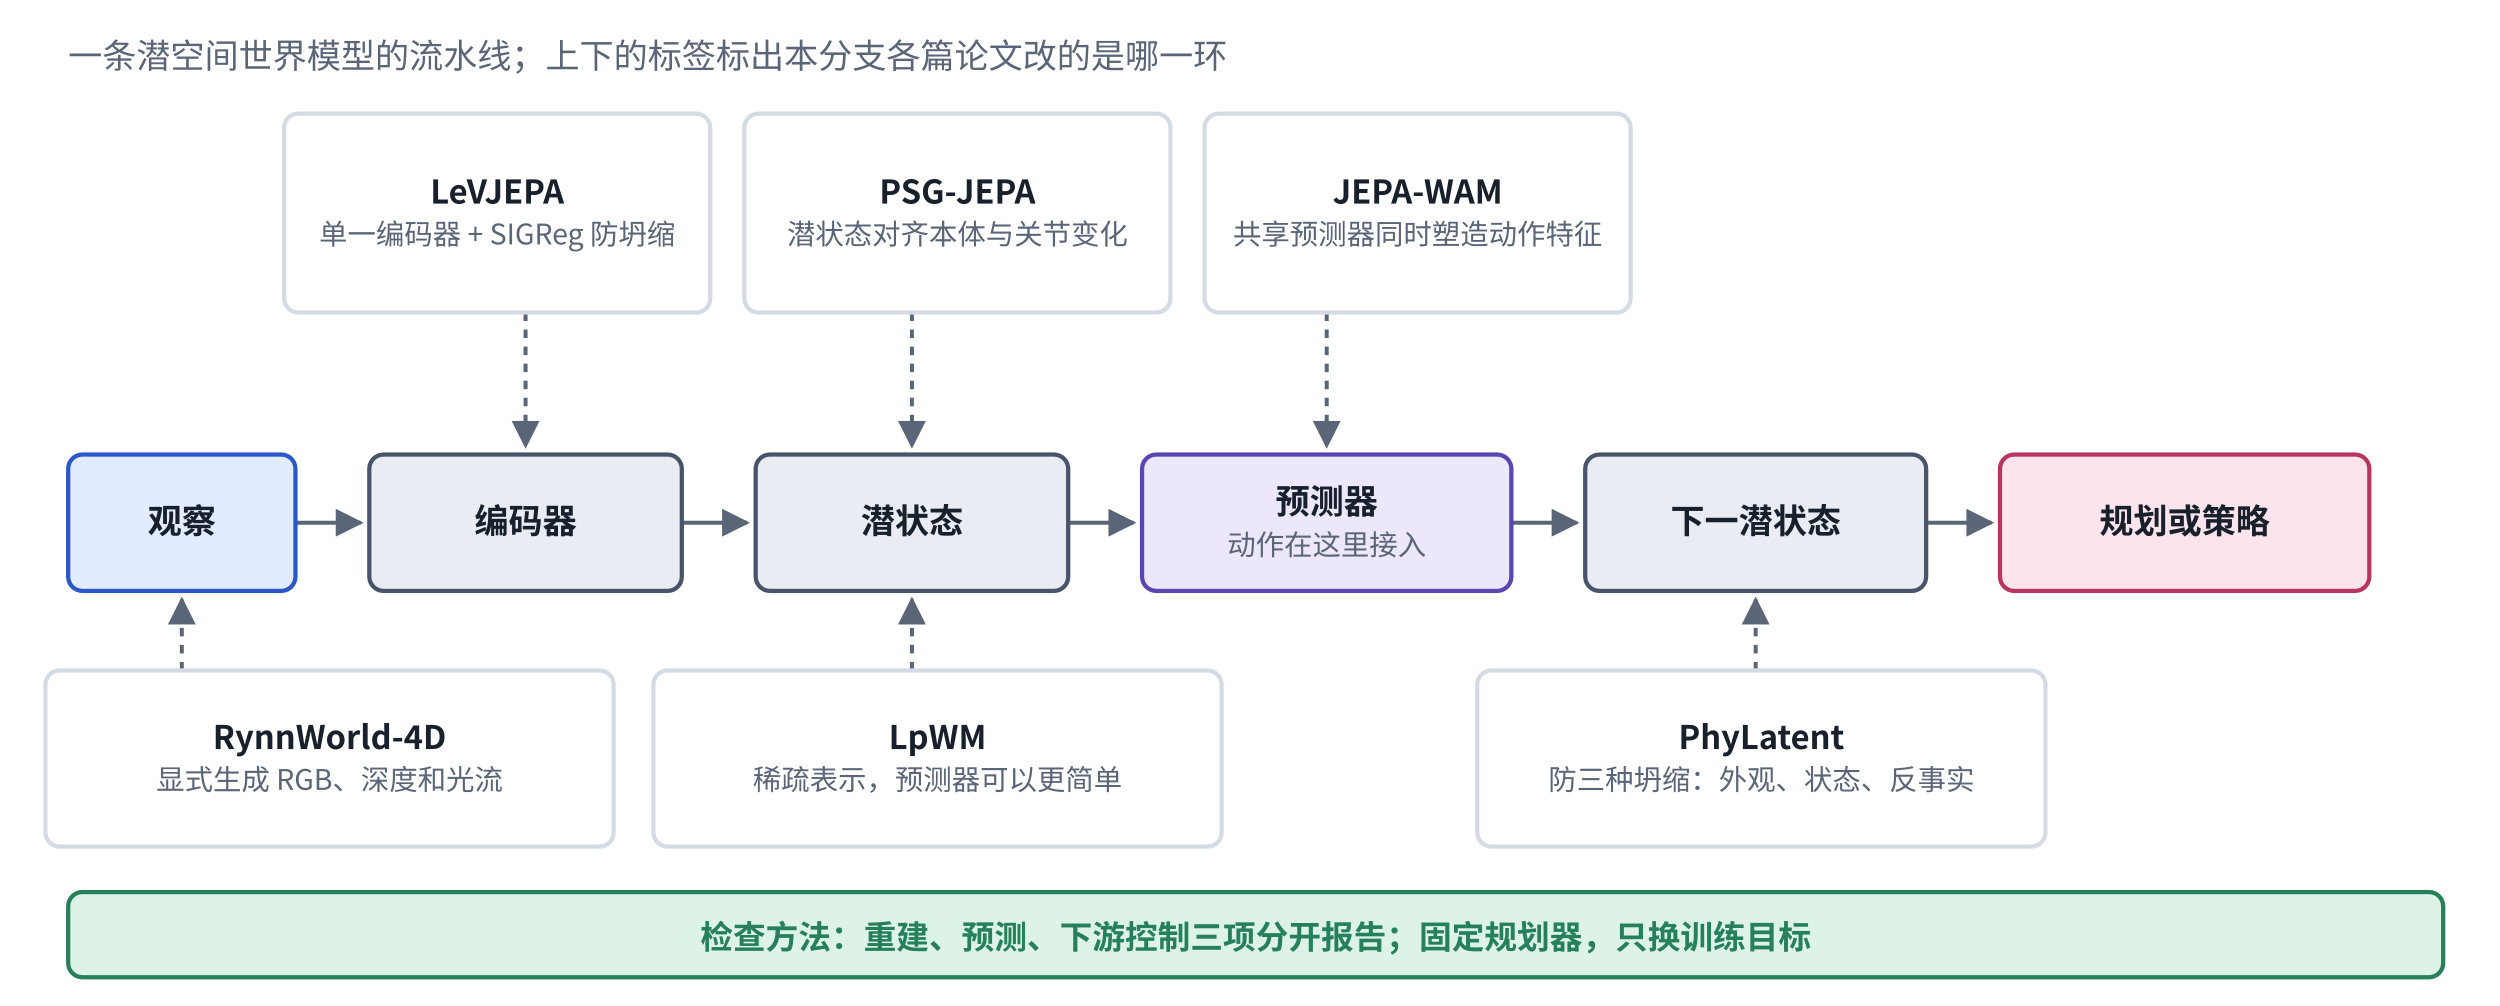
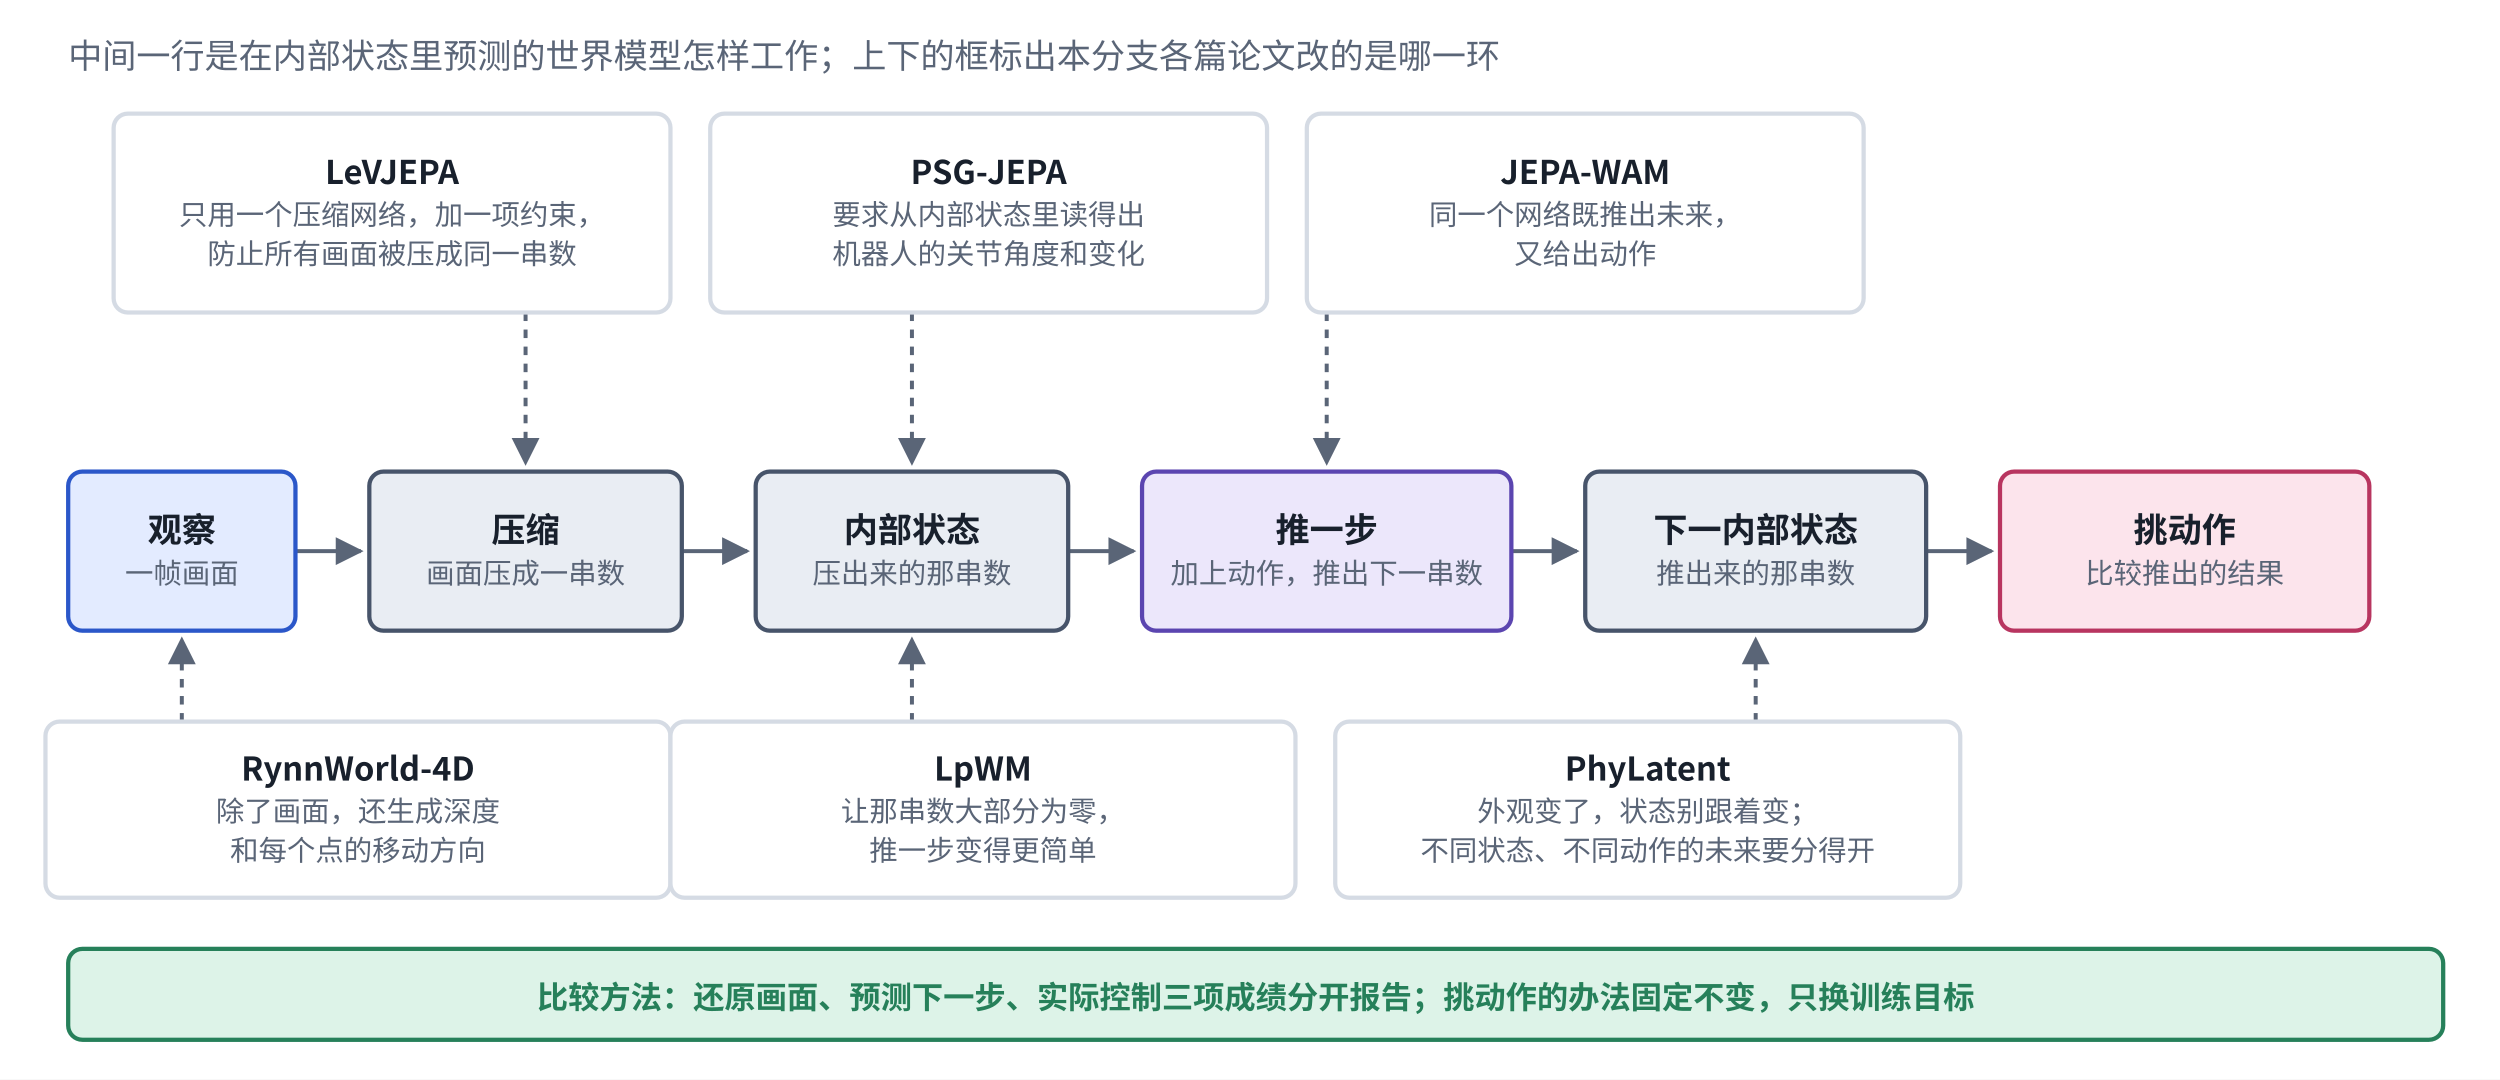
- <svg xmlns="http://www.w3.org/2000/svg" viewBox="0 0 880 354" width="880" height="354" role="img" aria-label="潜空间世界模型：各篇工作在哪一环动手">
+ <svg xmlns="http://www.w3.org/2000/svg" viewBox="0 0 880 380" width="880" height="380" role="img" aria-label="内部状态里的世界模型：各篇工作在哪一环动手">
  <defs>
    <marker id="ah-b3latent" viewBox="0 0 10 10" refX="9" refY="5" markerWidth="7" markerHeight="7" orient="auto-start-reverse">
      <path d="M0,0 L10,5 L0,10 z" fill="#5A6577" />
    </marker>
  </defs>
-   <rect x="0" y="0" width="880" height="354" fill="#ffffff" />
-   <path d="M104,184 L127,184" fill="none" stroke="#5A6577" stroke-width="1.4" marker-end="url(#ah-b3latent)" />
-   <path d="M240,184 L263,184" fill="none" stroke="#5A6577" stroke-width="1.4" marker-end="url(#ah-b3latent)" />
-   <path d="M376,184 L399,184" fill="none" stroke="#5A6577" stroke-width="1.4" marker-end="url(#ah-b3latent)" />
-   <path d="M532,184 L555,184" fill="none" stroke="#5A6577" stroke-width="1.4" marker-end="url(#ah-b3latent)" />
-   <path d="M678,184 L701,184" fill="none" stroke="#5A6577" stroke-width="1.4" marker-end="url(#ah-b3latent)" />
-   <path d="M185,110 L185,157" fill="none" stroke="#5A6577" stroke-width="1.4" stroke-dasharray="3 3" marker-end="url(#ah-b3latent)" />
-   <path d="M321,110 L321,157" fill="none" stroke="#5A6577" stroke-width="1.4" stroke-dasharray="3 3" marker-end="url(#ah-b3latent)" />
-   <path d="M467,110 L467,157" fill="none" stroke="#5A6577" stroke-width="1.4" stroke-dasharray="3 3" marker-end="url(#ah-b3latent)" />
-   <path d="M64,236 L64,211" fill="none" stroke="#5A6577" stroke-width="1.4" stroke-dasharray="3 3" marker-end="url(#ah-b3latent)" />
-   <path d="M321,236 L321,211" fill="none" stroke="#5A6577" stroke-width="1.4" stroke-dasharray="3 3" marker-end="url(#ah-b3latent)" />
-   <path d="M618,236 L618,211" fill="none" stroke="#5A6577" stroke-width="1.4" stroke-dasharray="3 3" marker-end="url(#ah-b3latent)" />
-   <rect x="24" y="160" width="80" height="48" rx="5" fill="#E3EBFF" stroke="#2B57C9" stroke-width="1.5" />
-   <rect x="130" y="160" width="110" height="48" rx="5" fill="#E9EDF3" stroke="#47546A" stroke-width="1.5" />
-   <rect x="266" y="160" width="110" height="48" rx="5" fill="#E9EDF3" stroke="#47546A" stroke-width="1.5" />
-   <rect x="402" y="160" width="130" height="48" rx="5" fill="#ECE7FB" stroke="#5B45B0" stroke-width="1.5" />
-   <rect x="558" y="160" width="120" height="48" rx="5" fill="#E9EDF3" stroke="#47546A" stroke-width="1.5" />
-   <rect x="704" y="160" width="130" height="48" rx="5" fill="#FCE4EC" stroke="#B83560" stroke-width="1.5" />
-   <rect x="100" y="40" width="150" height="70" rx="5" fill="#FFFFFF" stroke="#D5DBE4" stroke-width="1.5" />
-   <rect x="262" y="40" width="150" height="70" rx="5" fill="#FFFFFF" stroke="#D5DBE4" stroke-width="1.5" />
-   <rect x="424" y="40" width="150" height="70" rx="5" fill="#FFFFFF" stroke="#D5DBE4" stroke-width="1.5" />
-   <rect x="16" y="236" width="200" height="62" rx="5" fill="#FFFFFF" stroke="#D5DBE4" stroke-width="1.5" />
-   <rect x="230" y="236" width="200" height="62" rx="5" fill="#FFFFFF" stroke="#D5DBE4" stroke-width="1.5" />
-   <rect x="520" y="236" width="200" height="62" rx="5" fill="#FFFFFF" stroke="#D5DBE4" stroke-width="1.5" />
-   <rect x="24" y="314" width="836" height="30" rx="5" fill="#DDF3E8" stroke="#26805A" stroke-width="1.5" />
-   <text x="24" y="24" text-anchor="start" font-size="12" font-weight="500" fill="#5A6577" font-family="PingFang SC, Noto Sans CJK SC, Microsoft YaHei, sans-serif">一条潜空间世界模型的流水线；上下的标签标出本分支各篇论文改的是哪一环</text>
-   <text x="64" y="187.72" text-anchor="middle" font-size="12" font-weight="600" fill="#18202C" font-family="PingFang SC, Noto Sans CJK SC, Microsoft YaHei, sans-serif">观察</text>
-   <text x="185" y="187.72" text-anchor="middle" font-size="12" font-weight="600" fill="#18202C" font-family="PingFang SC, Noto Sans CJK SC, Microsoft YaHei, sans-serif">编码器</text>
-   <text x="321" y="187.72" text-anchor="middle" font-size="12" font-weight="600" fill="#18202C" font-family="PingFang SC, Noto Sans CJK SC, Microsoft YaHei, sans-serif">潜状态</text>
-   <text x="467" y="180.82" text-anchor="middle" font-size="12" font-weight="600" fill="#18202C" font-family="PingFang SC, Noto Sans CJK SC, Microsoft YaHei, sans-serif">预测器</text>
-   <text x="467" y="195.38" text-anchor="middle" font-size="10" font-weight="400" fill="#5A6577" font-family="PingFang SC, Noto Sans CJK SC, Microsoft YaHei, sans-serif">动作在这里接入</text>
-   <text x="618" y="187.72" text-anchor="middle" font-size="12" font-weight="600" fill="#18202C" font-family="PingFang SC, Noto Sans CJK SC, Microsoft YaHei, sans-serif">下一潜状态</text>
-   <text x="769" y="187.72" text-anchor="middle" font-size="12" font-weight="600" fill="#18202C" font-family="PingFang SC, Noto Sans CJK SC, Microsoft YaHei, sans-serif">规划或策略</text>
-   <text x="175" y="71.665" text-anchor="middle" font-size="11.5" font-weight="600" fill="#18202C" font-family="PingFang SC, Noto Sans CJK SC, Microsoft YaHei, sans-serif">LeVJEPA</text>
-   <text x="175" y="86.035" text-anchor="middle" font-size="10" font-weight="400" fill="#5A6577" font-family="PingFang SC, Noto Sans CJK SC, Microsoft YaHei, sans-serif">单一编码器 + SIGReg 防坍缩</text>
-   <text x="337" y="71.665" text-anchor="middle" font-size="11.5" font-weight="600" fill="#18202C" font-family="PingFang SC, Noto Sans CJK SC, Microsoft YaHei, sans-serif">PSG-JEPA</text>
-   <text x="337" y="86.035" text-anchor="middle" font-size="10" font-weight="400" fill="#5A6577" font-family="PingFang SC, Noto Sans CJK SC, Microsoft YaHei, sans-serif">潜状态对齐本体与关节变化</text>
-   <text x="499" y="71.665" text-anchor="middle" font-size="11.5" font-weight="600" fill="#18202C" font-family="PingFang SC, Noto Sans CJK SC, Microsoft YaHei, sans-serif">JEPA-WAM</text>
-   <text x="499" y="86.035" text-anchor="middle" font-size="10" font-weight="400" fill="#5A6577" font-family="PingFang SC, Noto Sans CJK SC, Microsoft YaHei, sans-serif">共享预测器同时塑造动作特征</text>
-   <text x="116" y="263.665" text-anchor="middle" font-size="11.5" font-weight="600" fill="#18202C" font-family="PingFang SC, Noto Sans CJK SC, Microsoft YaHei, sans-serif">RynnWorld-4D</text>
-   <text x="116" y="278.035" text-anchor="middle" font-size="10" font-weight="400" fill="#5A6577" font-family="PingFang SC, Noto Sans CJK SC, Microsoft YaHei, sans-serif">显式生成 RGB、深度和光流</text>
-   <text x="330" y="263.665" text-anchor="middle" font-size="11.5" font-weight="600" fill="#18202C" font-family="PingFang SC, Noto Sans CJK SC, Microsoft YaHei, sans-serif">LpWM</text>
-   <text x="330" y="278.035" text-anchor="middle" font-size="10" font-weight="400" fill="#5A6577" font-family="PingFang SC, Noto Sans CJK SC, Microsoft YaHei, sans-serif">稀疏表示，预测器可以更简单</text>
-   <text x="620" y="263.665" text-anchor="middle" font-size="11.5" font-weight="600" fill="#18202C" font-family="PingFang SC, Noto Sans CJK SC, Microsoft YaHei, sans-serif">PhyLatent</text>
-   <text x="620" y="278.035" text-anchor="middle" font-size="10" font-weight="400" fill="#5A6577" font-family="PingFang SC, Noto Sans CJK SC, Microsoft YaHei, sans-serif">防三种坍缩：外观、状态、反事实</text>
-   <text x="442" y="334" text-anchor="middle" font-size="11.5" font-weight="600" fill="#26805A" font-family="PingFang SC, Noto Sans CJK SC, Microsoft YaHei, sans-serif">检查方法：重建、预测、下游控制三项分开报告；固定规划器，只换训练目标</text>
+   <rect x="0" y="0" width="880" height="380" fill="#ffffff" />
+   <path d="M104,194 L127,194" fill="none" stroke="#5A6577" stroke-width="1.4" marker-end="url(#ah-b3latent)" />
+   <path d="M240,194 L263,194" fill="none" stroke="#5A6577" stroke-width="1.4" marker-end="url(#ah-b3latent)" />
+   <path d="M376,194 L399,194" fill="none" stroke="#5A6577" stroke-width="1.4" marker-end="url(#ah-b3latent)" />
+   <path d="M532,194 L555,194" fill="none" stroke="#5A6577" stroke-width="1.4" marker-end="url(#ah-b3latent)" />
+   <path d="M678,194 L701,194" fill="none" stroke="#5A6577" stroke-width="1.4" marker-end="url(#ah-b3latent)" />
+   <path d="M185,110 L185,163" fill="none" stroke="#5A6577" stroke-width="1.4" stroke-dasharray="3 3" marker-end="url(#ah-b3latent)" />
+   <path d="M321,110 L321,163" fill="none" stroke="#5A6577" stroke-width="1.4" stroke-dasharray="3 3" marker-end="url(#ah-b3latent)" />
+   <path d="M467,110 L467,163" fill="none" stroke="#5A6577" stroke-width="1.4" stroke-dasharray="3 3" marker-end="url(#ah-b3latent)" />
+   <path d="M64,254 L64,225" fill="none" stroke="#5A6577" stroke-width="1.4" stroke-dasharray="3 3" marker-end="url(#ah-b3latent)" />
+   <path d="M321,254 L321,225" fill="none" stroke="#5A6577" stroke-width="1.4" stroke-dasharray="3 3" marker-end="url(#ah-b3latent)" />
+   <path d="M618,254 L618,225" fill="none" stroke="#5A6577" stroke-width="1.4" stroke-dasharray="3 3" marker-end="url(#ah-b3latent)" />
+   <rect x="24" y="166" width="80" height="56" rx="5" fill="#E3EBFF" stroke="#2B57C9" stroke-width="1.5" />
+   <rect x="130" y="166" width="110" height="56" rx="5" fill="#E9EDF3" stroke="#47546A" stroke-width="1.5" />
+   <rect x="266" y="166" width="110" height="56" rx="5" fill="#E9EDF3" stroke="#47546A" stroke-width="1.5" />
+   <rect x="402" y="166" width="130" height="56" rx="5" fill="#ECE7FB" stroke="#5B45B0" stroke-width="1.5" />
+   <rect x="558" y="166" width="120" height="56" rx="5" fill="#E9EDF3" stroke="#47546A" stroke-width="1.5" />
+   <rect x="704" y="166" width="130" height="56" rx="5" fill="#FCE4EC" stroke="#B83560" stroke-width="1.5" />
+   <rect x="40" y="40" width="196" height="70" rx="5" fill="#FFFFFF" stroke="#D5DBE4" stroke-width="1.5" />
+   <rect x="250" y="40" width="196" height="70" rx="5" fill="#FFFFFF" stroke="#D5DBE4" stroke-width="1.5" />
+   <rect x="460" y="40" width="196" height="70" rx="5" fill="#FFFFFF" stroke="#D5DBE4" stroke-width="1.5" />
+   <rect x="16" y="254" width="220" height="62" rx="5" fill="#FFFFFF" stroke="#D5DBE4" stroke-width="1.5" />
+   <rect x="236" y="254" width="220" height="62" rx="5" fill="#FFFFFF" stroke="#D5DBE4" stroke-width="1.5" />
+   <rect x="470" y="254" width="220" height="62" rx="5" fill="#FFFFFF" stroke="#D5DBE4" stroke-width="1.5" />
+   <rect x="24" y="334" width="836" height="32" rx="5" fill="#DDF3E8" stroke="#26805A" stroke-width="1.5" />
+   <text x="24" y="24" text-anchor="start" font-size="12" font-weight="500" fill="#5A6577" font-family="PingFang SC, Noto Sans CJK SC, Microsoft YaHei, sans-serif">中间一行是在内部状态里预测的世界模型怎样工作；上下的框标出本分支各篇论文改的是哪一环</text>
+   <text x="64" y="190.82" text-anchor="middle" font-size="12" font-weight="600" fill="#18202C" font-family="PingFang SC, Noto Sans CJK SC, Microsoft YaHei, sans-serif">观察</text>
+   <text x="64" y="205.38" text-anchor="middle" font-size="10" font-weight="400" fill="#5A6577" font-family="PingFang SC, Noto Sans CJK SC, Microsoft YaHei, sans-serif">一帧画面</text>
+   <text x="185" y="190.82" text-anchor="middle" font-size="12" font-weight="600" fill="#18202C" font-family="PingFang SC, Noto Sans CJK SC, Microsoft YaHei, sans-serif">压缩</text>
+   <text x="185" y="205.38" text-anchor="middle" font-size="10" font-weight="400" fill="#5A6577" font-family="PingFang SC, Noto Sans CJK SC, Microsoft YaHei, sans-serif">画面压成一串数</text>
+   <text x="321" y="190.82" text-anchor="middle" font-size="12" font-weight="600" fill="#18202C" font-family="PingFang SC, Noto Sans CJK SC, Microsoft YaHei, sans-serif">内部状态</text>
+   <text x="321" y="205.38" text-anchor="middle" font-size="10" font-weight="400" fill="#5A6577" font-family="PingFang SC, Noto Sans CJK SC, Microsoft YaHei, sans-serif">压出来的那串数</text>
+   <text x="467" y="190.82" text-anchor="middle" font-size="12" font-weight="600" fill="#18202C" font-family="PingFang SC, Noto Sans CJK SC, Microsoft YaHei, sans-serif">推一步</text>
+   <text x="467" y="205.38" text-anchor="middle" font-size="10" font-weight="400" fill="#5A6577" font-family="PingFang SC, Noto Sans CJK SC, Microsoft YaHei, sans-serif">加上动作，推出下一串数</text>
+   <text x="618" y="190.82" text-anchor="middle" font-size="12" font-weight="600" fill="#18202C" font-family="PingFang SC, Noto Sans CJK SC, Microsoft YaHei, sans-serif">下一内部状态</text>
+   <text x="618" y="205.38" text-anchor="middle" font-size="10" font-weight="400" fill="#5A6577" font-family="PingFang SC, Noto Sans CJK SC, Microsoft YaHei, sans-serif">推出来的那串数</text>
+   <text x="769" y="190.82" text-anchor="middle" font-size="12" font-weight="600" fill="#18202C" font-family="PingFang SC, Noto Sans CJK SC, Microsoft YaHei, sans-serif">挑动作</text>
+   <text x="769" y="205.38" text-anchor="middle" font-size="10" font-weight="400" fill="#5A6577" font-family="PingFang SC, Noto Sans CJK SC, Microsoft YaHei, sans-serif">比较推出的结果</text>
+   <text x="138" y="64.765" text-anchor="middle" font-size="11.5" font-weight="600" fill="#18202C" font-family="PingFang SC, Noto Sans CJK SC, Microsoft YaHei, sans-serif">LeVJEPA</text>
+   <text x="138" y="79.135" text-anchor="middle" font-size="10" font-weight="400" fill="#5A6577" font-family="PingFang SC, Noto Sans CJK SC, Microsoft YaHei, sans-serif">只用一个压缩网络，加一项约束，</text>
+   <text x="138" y="92.935" text-anchor="middle" font-size="10" font-weight="400" fill="#5A6577" font-family="PingFang SC, Noto Sans CJK SC, Microsoft YaHei, sans-serif">防止所有画面被压成同一串数</text>
+   <text x="348" y="64.765" text-anchor="middle" font-size="11.5" font-weight="600" fill="#18202C" font-family="PingFang SC, Noto Sans CJK SC, Microsoft YaHei, sans-serif">PSG-JEPA</text>
+   <text x="348" y="79.135" text-anchor="middle" font-size="10" font-weight="400" fill="#5A6577" font-family="PingFang SC, Noto Sans CJK SC, Microsoft YaHei, sans-serif">要求从内部状态里读得出</text>
+   <text x="348" y="92.935" text-anchor="middle" font-size="10" font-weight="400" fill="#5A6577" font-family="PingFang SC, Noto Sans CJK SC, Microsoft YaHei, sans-serif">机器人的关节角度和变化</text>
+   <text x="558" y="64.765" text-anchor="middle" font-size="11.5" font-weight="600" fill="#18202C" font-family="PingFang SC, Noto Sans CJK SC, Microsoft YaHei, sans-serif">JEPA-WAM</text>
+   <text x="558" y="79.135" text-anchor="middle" font-size="10" font-weight="400" fill="#5A6577" font-family="PingFang SC, Noto Sans CJK SC, Microsoft YaHei, sans-serif">同一个网络既推出未来，</text>
+   <text x="558" y="92.935" text-anchor="middle" font-size="10" font-weight="400" fill="#5A6577" font-family="PingFang SC, Noto Sans CJK SC, Microsoft YaHei, sans-serif">又给出动作</text>
+   <text x="126" y="274.765" text-anchor="middle" font-size="11.5" font-weight="600" fill="#18202C" font-family="PingFang SC, Noto Sans CJK SC, Microsoft YaHei, sans-serif">RynnWorld-4D</text>
+   <text x="126" y="289.135" text-anchor="middle" font-size="10" font-weight="400" fill="#5A6577" font-family="PingFang SC, Noto Sans CJK SC, Microsoft YaHei, sans-serif">除了画面，还生成深度</text>
+   <text x="126" y="302.935" text-anchor="middle" font-size="10" font-weight="400" fill="#5A6577" font-family="PingFang SC, Noto Sans CJK SC, Microsoft YaHei, sans-serif">和每个点的移动方向</text>
+   <text x="346" y="274.765" text-anchor="middle" font-size="11.5" font-weight="600" fill="#18202C" font-family="PingFang SC, Noto Sans CJK SC, Microsoft YaHei, sans-serif">LpWM</text>
+   <text x="346" y="289.135" text-anchor="middle" font-size="10" font-weight="400" fill="#5A6577" font-family="PingFang SC, Noto Sans CJK SC, Microsoft YaHei, sans-serif">让那串数大部分为零，</text>
+   <text x="346" y="302.935" text-anchor="middle" font-size="10" font-weight="400" fill="#5A6577" font-family="PingFang SC, Noto Sans CJK SC, Microsoft YaHei, sans-serif">推一步变得更简单</text>
+   <text x="580" y="274.765" text-anchor="middle" font-size="11.5" font-weight="600" fill="#18202C" font-family="PingFang SC, Noto Sans CJK SC, Microsoft YaHei, sans-serif">PhyLatent</text>
+   <text x="580" y="289.135" text-anchor="middle" font-size="10" font-weight="400" fill="#5A6577" font-family="PingFang SC, Noto Sans CJK SC, Microsoft YaHei, sans-serif">外观变了，状态别跟着变；</text>
+   <text x="580" y="302.935" text-anchor="middle" font-size="10" font-weight="400" fill="#5A6577" font-family="PingFang SC, Noto Sans CJK SC, Microsoft YaHei, sans-serif">不同状态、不同动作的未来要分得开</text>
+   <text x="442" y="355" text-anchor="middle" font-size="11" font-weight="600" fill="#26805A" font-family="PingFang SC, Noto Sans CJK SC, Microsoft YaHei, sans-serif">比较方法：还原画面、预测下一步、实际控制三项成绩分开报告；挑动作的办法固定不变，只换训练目标</text>
</svg>
